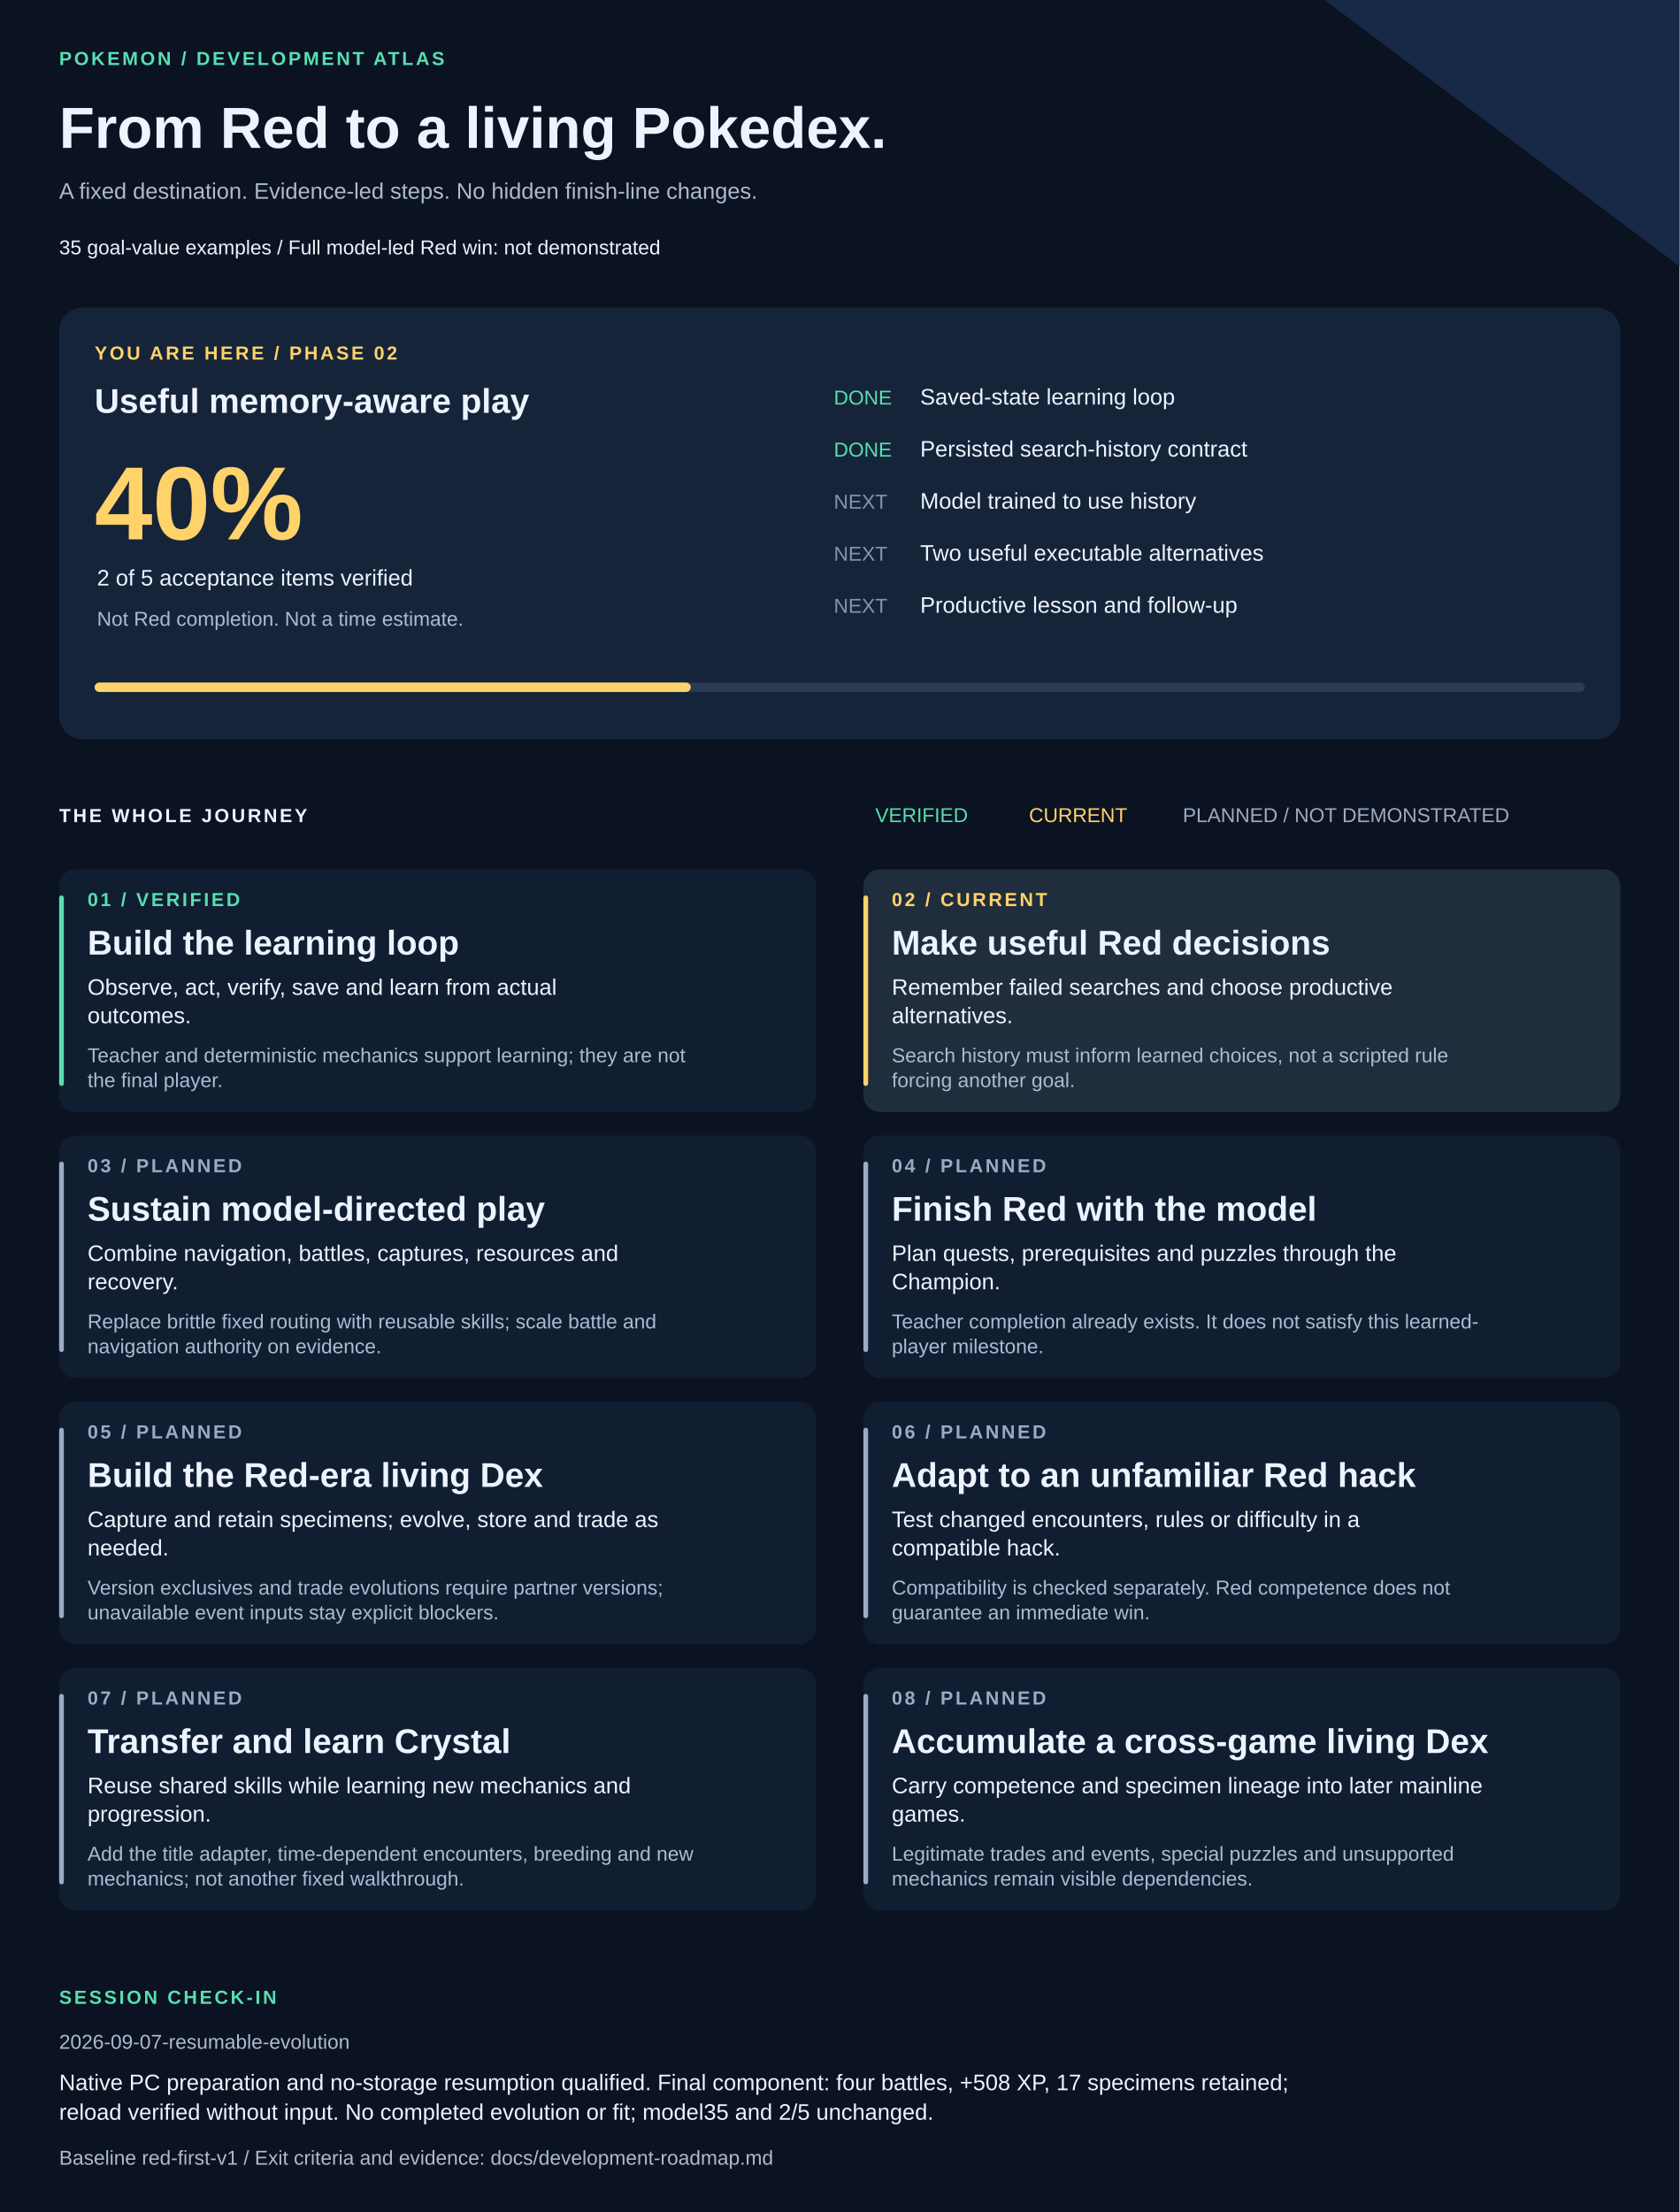
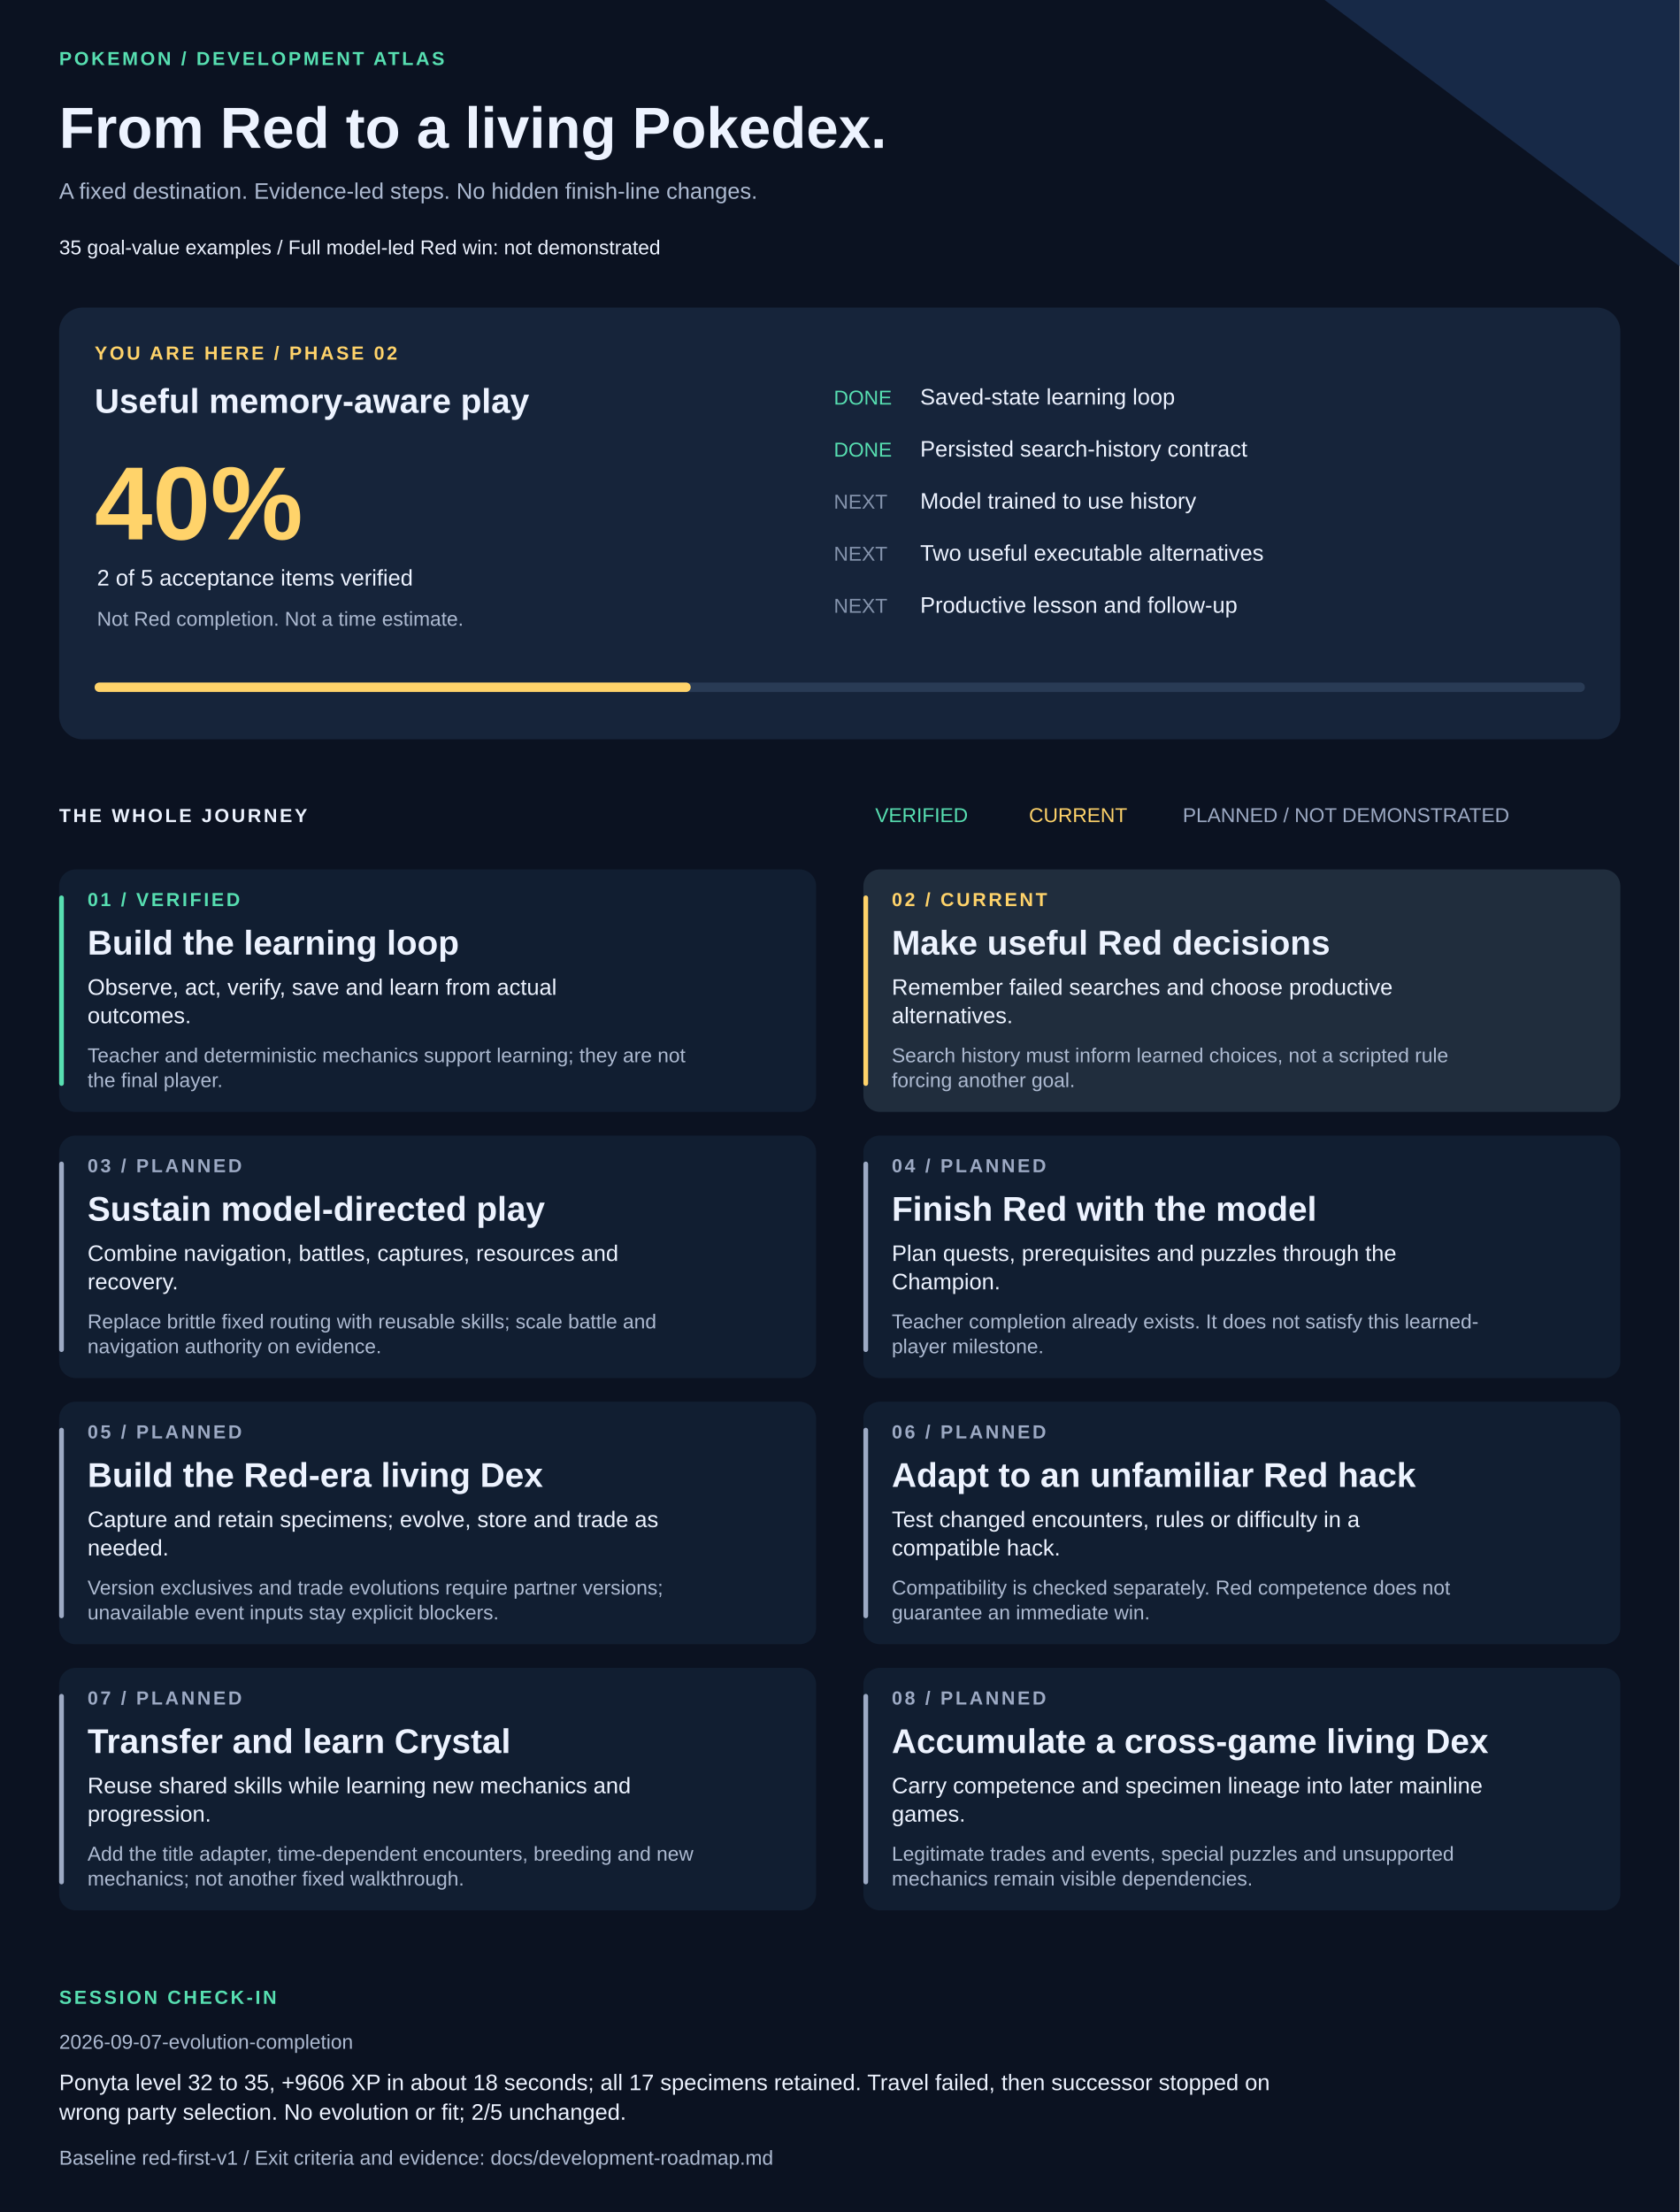
<svg xmlns="http://www.w3.org/2000/svg" width="1420" height="1870" viewBox="0 0 1420 1870" role="img" aria-labelledby="title description">
  <style>text{font-family:Arial,Helvetica,sans-serif;fill:#edf3ff}.muted{fill:#adbad1}.eyebrow{font-size:16px;letter-spacing:2px;font-weight:bold}.heading{font-size:29px;font-weight:bold}.body{font-size:19px}.small{font-size:17px}</style>
  <rect width="1420" height="1870" fill="#0b1221" />
  <path d="M1120 0H1420V225Z" fill="#172947" />
  <text x="50" y="55" class="eyebrow" style="fill:#57dfb1">POKEMON / DEVELOPMENT ATLAS</text>
  <text x="50" y="125" style="font-size:49px;font-weight:bold">From Red to a living Pokedex.</text>
  <text x="50" y="168" class="body muted">A fixed destination. Evidence-led steps. No hidden finish-line changes.</text>
  <text x="50" y="215" class="small">35 goal-value examples  /  Full model-led Red win: not demonstrated</text>
  <rect x="50" y="260" width="1320" height="365" rx="20" fill="#16243a" />
  <text x="80" y="304" class="eyebrow" style="fill:#ffd36a">YOU ARE HERE / PHASE 02</text>
  <text x="80" y="349" class="heading">Useful memory-aware play</text>
  <text x="80" y="456" style="font-size:88px;font-weight:bold;fill:#ffd36a">40%</text>
  <text x="82" y="495" class="body">2 of 5 acceptance items verified</text>
  <text x="82" y="529" class="small muted">Not Red completion. Not a time estimate.</text>
  <text x="705" y="342" class="small" style="fill:#57dfb1">DONE</text>
  <text x="778" y="342" class="body">Saved-state learning loop</text>
  <text x="705" y="386" class="small" style="fill:#57dfb1">DONE</text>
  <text x="778" y="386" class="body">Persisted search-history contract</text>
  <text x="705" y="430" class="small" style="fill:#8594ad">NEXT</text>
  <text x="778" y="430" class="body">Model trained to use history</text>
  <text x="705" y="474" class="small" style="fill:#8594ad">NEXT</text>
  <text x="778" y="474" class="body">Two useful executable alternatives</text>
  <text x="705" y="518" class="small" style="fill:#8594ad">NEXT</text>
  <text x="778" y="518" class="body">Productive lesson and follow-up</text>
  <rect x="80" y="577" width="1260" height="8" rx="4" fill="#293b55" />
  <rect x="80" y="577" width="504" height="8" rx="4" fill="#ffd36a" />
  <text x="50" y="695" class="eyebrow">THE WHOLE JOURNEY</text>
  <text x="740" y="695" class="small" style="fill:#57dfb1">VERIFIED</text>
  <text x="870" y="695" class="small" style="fill:#ffd36a">CURRENT</text>
  <text x="1000" y="695" class="small" style="fill:#9daac4">PLANNED / NOT DEMONSTRATED</text>
  <rect x="50" y="735" width="640" height="205" rx="14" fill="#111e31" />
  <rect x="50" y="757" width="4" height="161" rx="2" fill="#57dfb1" />
  <text x="74" y="766" class="eyebrow" style="fill:#57dfb1">01 / VERIFIED</text>
  <text x="74" y="807" class="heading">Build the learning loop</text>
  <text x="74" y="841" class="body">Observe, act, verify, save and learn from actual</text>
  <text x="74" y="865" class="body">outcomes.</text>
  <text x="74" y="898" class="small muted">Teacher and deterministic mechanics support learning; they are not</text>
  <text x="74" y="919" class="small muted">the final player.</text>
  <rect x="730" y="735" width="640" height="205" rx="14" fill="#202d3d" />
  <rect x="730" y="757" width="4" height="161" rx="2" fill="#ffd36a" />
  <text x="754" y="766" class="eyebrow" style="fill:#ffd36a">02 / CURRENT</text>
  <text x="754" y="807" class="heading">Make useful Red decisions</text>
  <text x="754" y="841" class="body">Remember failed searches and choose productive</text>
  <text x="754" y="865" class="body">alternatives.</text>
  <text x="754" y="898" class="small muted">Search history must inform learned choices, not a scripted rule</text>
  <text x="754" y="919" class="small muted">forcing another goal.</text>
  <rect x="50" y="960" width="640" height="205" rx="14" fill="#111e31" />
  <rect x="50" y="982" width="4" height="161" rx="2" fill="#9daac4" />
  <text x="74" y="991" class="eyebrow" style="fill:#9daac4">03 / PLANNED</text>
  <text x="74" y="1032" class="heading">Sustain model-directed play</text>
  <text x="74" y="1066" class="body">Combine navigation, battles, captures, resources and</text>
  <text x="74" y="1090" class="body">recovery.</text>
  <text x="74" y="1123" class="small muted">Replace brittle fixed routing with reusable skills; scale battle and</text>
  <text x="74" y="1144" class="small muted">navigation authority on evidence.</text>
  <rect x="730" y="960" width="640" height="205" rx="14" fill="#111e31" />
  <rect x="730" y="982" width="4" height="161" rx="2" fill="#9daac4" />
  <text x="754" y="991" class="eyebrow" style="fill:#9daac4">04 / PLANNED</text>
  <text x="754" y="1032" class="heading">Finish Red with the model</text>
  <text x="754" y="1066" class="body">Plan quests, prerequisites and puzzles through the</text>
  <text x="754" y="1090" class="body">Champion.</text>
  <text x="754" y="1123" class="small muted">Teacher completion already exists. It does not satisfy this learned-</text>
  <text x="754" y="1144" class="small muted">player milestone.</text>
  <rect x="50" y="1185" width="640" height="205" rx="14" fill="#111e31" />
  <rect x="50" y="1207" width="4" height="161" rx="2" fill="#9daac4" />
  <text x="74" y="1216" class="eyebrow" style="fill:#9daac4">05 / PLANNED</text>
  <text x="74" y="1257" class="heading">Build the Red-era living Dex</text>
  <text x="74" y="1291" class="body">Capture and retain specimens; evolve, store and trade as</text>
  <text x="74" y="1315" class="body">needed.</text>
  <text x="74" y="1348" class="small muted">Version exclusives and trade evolutions require partner versions;</text>
  <text x="74" y="1369" class="small muted">unavailable event inputs stay explicit blockers.</text>
  <rect x="730" y="1185" width="640" height="205" rx="14" fill="#111e31" />
  <rect x="730" y="1207" width="4" height="161" rx="2" fill="#9daac4" />
  <text x="754" y="1216" class="eyebrow" style="fill:#9daac4">06 / PLANNED</text>
  <text x="754" y="1257" class="heading">Adapt to an unfamiliar Red hack</text>
  <text x="754" y="1291" class="body">Test changed encounters, rules or difficulty in a</text>
  <text x="754" y="1315" class="body">compatible hack.</text>
  <text x="754" y="1348" class="small muted">Compatibility is checked separately. Red competence does not</text>
  <text x="754" y="1369" class="small muted">guarantee an immediate win.</text>
  <rect x="50" y="1410" width="640" height="205" rx="14" fill="#111e31" />
  <rect x="50" y="1432" width="4" height="161" rx="2" fill="#9daac4" />
  <text x="74" y="1441" class="eyebrow" style="fill:#9daac4">07 / PLANNED</text>
  <text x="74" y="1482" class="heading">Transfer and learn Crystal</text>
  <text x="74" y="1516" class="body">Reuse shared skills while learning new mechanics and</text>
  <text x="74" y="1540" class="body">progression.</text>
  <text x="74" y="1573" class="small muted">Add the title adapter, time-dependent encounters, breeding and new</text>
  <text x="74" y="1594" class="small muted">mechanics; not another fixed walkthrough.</text>
  <rect x="730" y="1410" width="640" height="205" rx="14" fill="#111e31" />
  <rect x="730" y="1432" width="4" height="161" rx="2" fill="#9daac4" />
  <text x="754" y="1441" class="eyebrow" style="fill:#9daac4">08 / PLANNED</text>
  <text x="754" y="1482" class="heading">Accumulate a cross-game living Dex</text>
  <text x="754" y="1516" class="body">Carry competence and specimen lineage into later mainline</text>
  <text x="754" y="1540" class="body">games.</text>
  <text x="754" y="1573" class="small muted">Legitimate trades and events, special puzzles and unsupported</text>
  <text x="754" y="1594" class="small muted">mechanics remain visible dependencies.</text>
  <text x="50" y="1694" class="eyebrow" style="fill:#57dfb1">SESSION CHECK-IN</text>
-   <text x="50" y="1732" class="small muted">2026-09-07-resumable-evolution</text>
-   <text x="50" y="1767" class="body">Native PC preparation and no-storage resumption qualified. Final component: four battles, +508 XP, 17 specimens retained;</text>
-   <text x="50" y="1792" class="body">reload verified without input. No completed evolution or fit; model35 and 2/5 unchanged.</text>
+   <text x="50" y="1732" class="small muted">2026-09-07-evolution-completion</text>
+   <text x="50" y="1767" class="body">Ponyta level 32 to 35, +9606 XP in about 18 seconds; all 17 specimens retained. Travel failed, then successor stopped on</text>
+   <text x="50" y="1792" class="body">wrong party selection. No evolution or fit; 2/5 unchanged.</text>
  <text x="50" y="1830" class="small muted">Baseline red-first-v1 / Exit criteria and evidence: docs/development-roadmap.md</text>
</svg>
